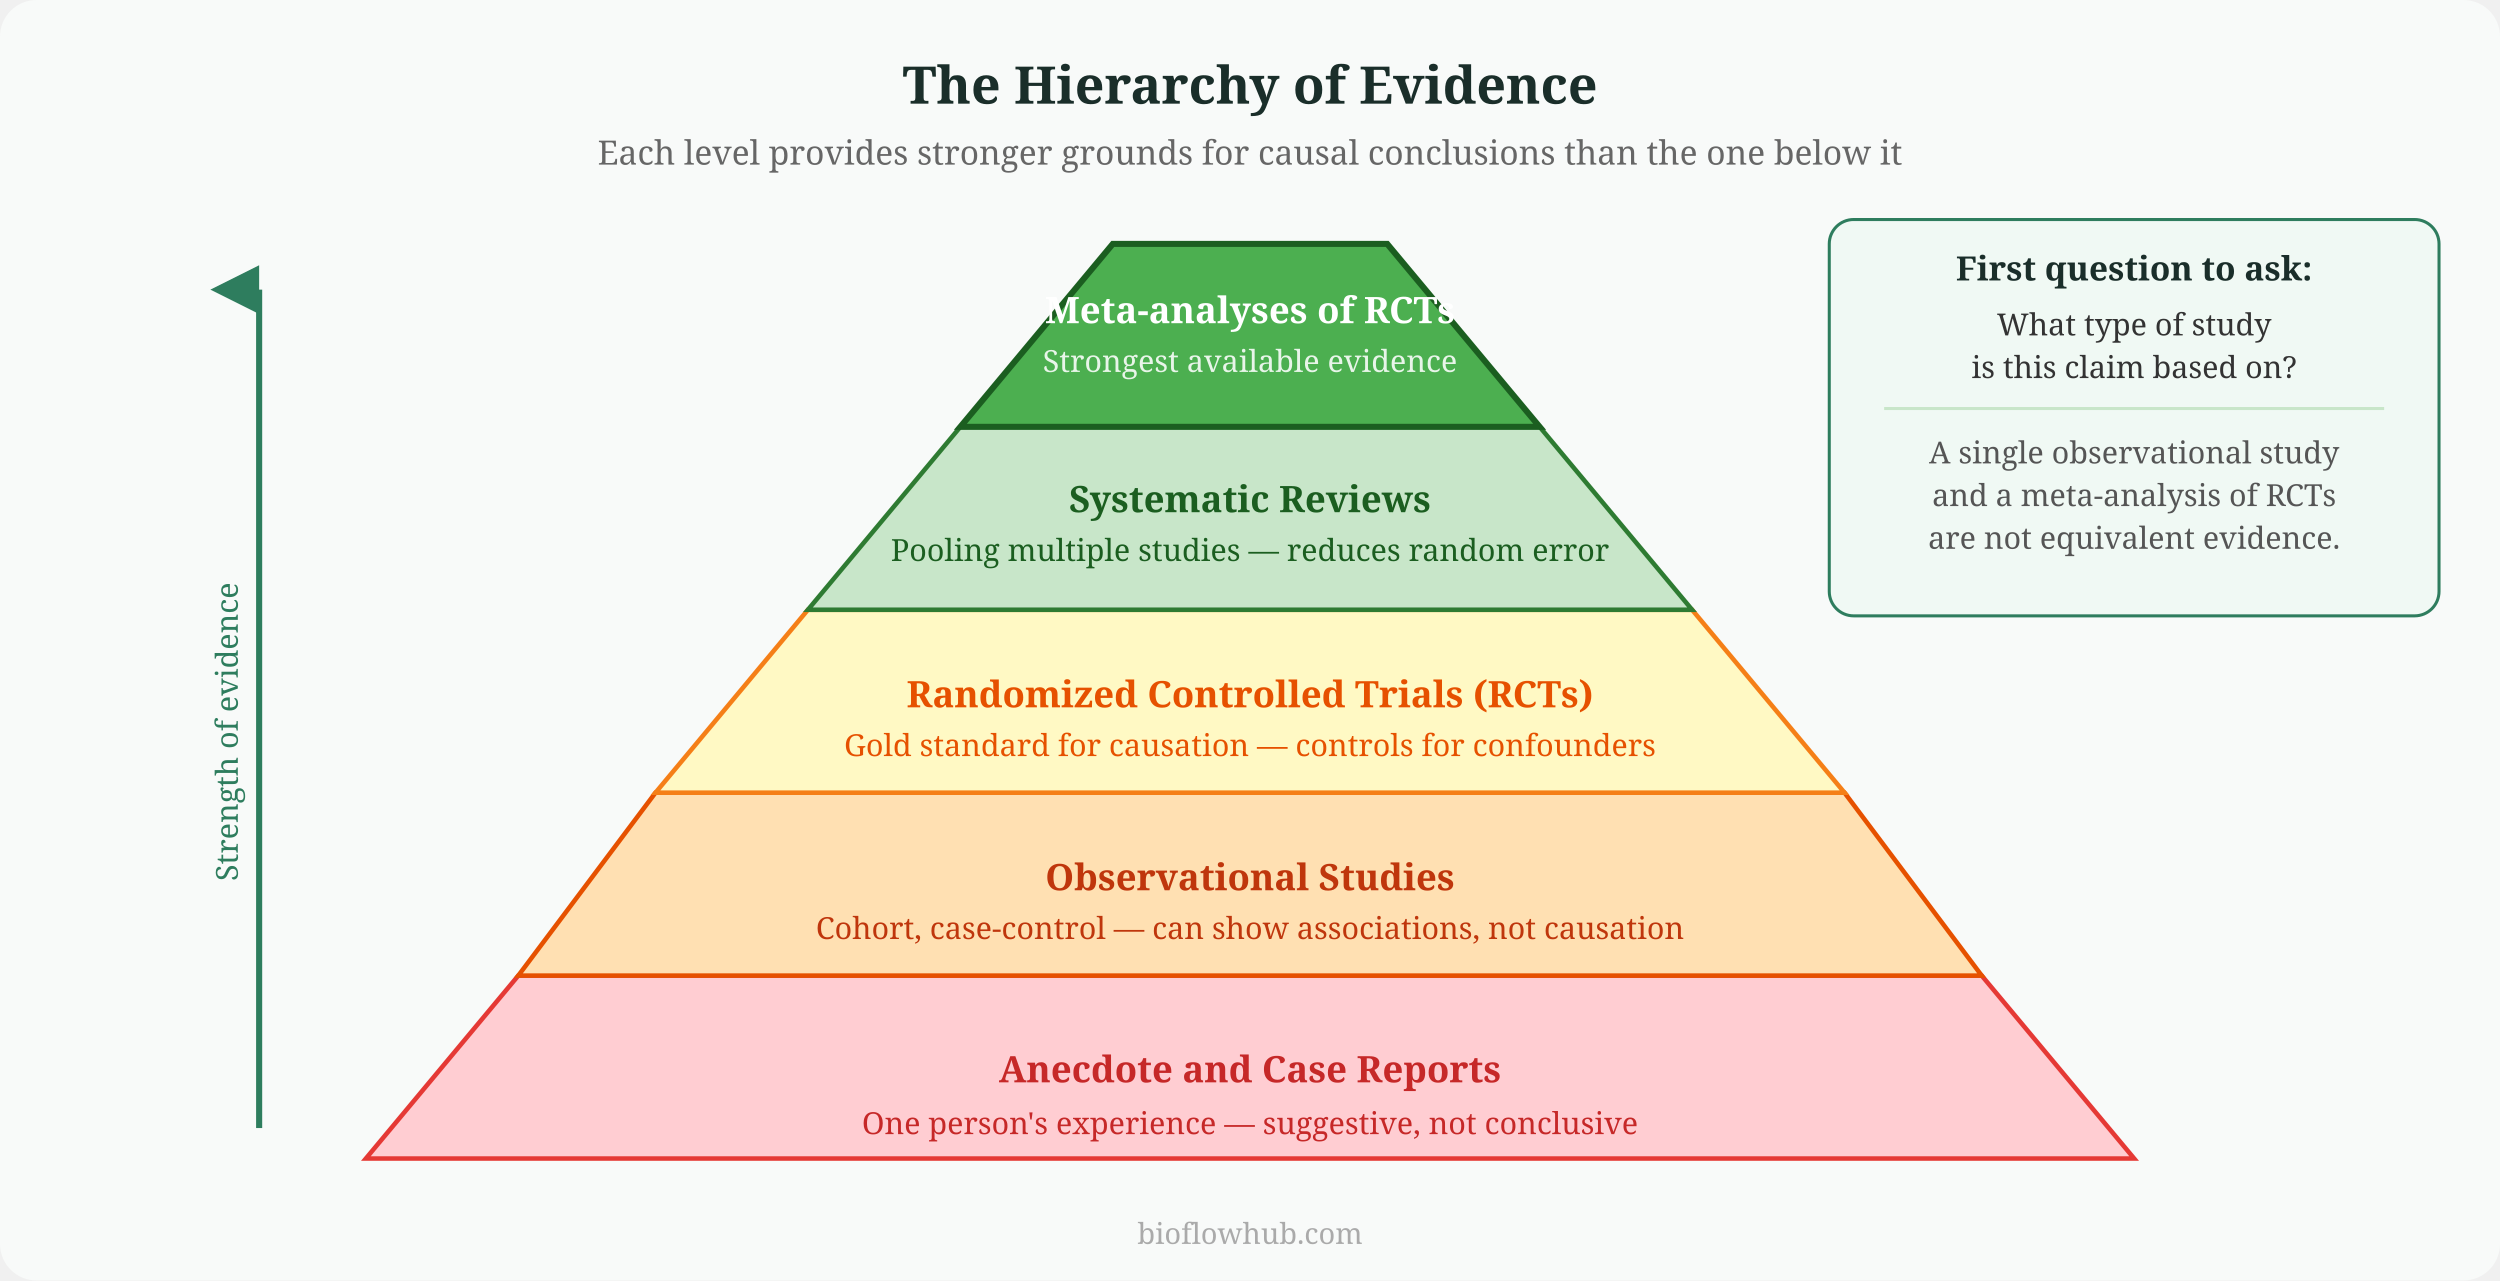
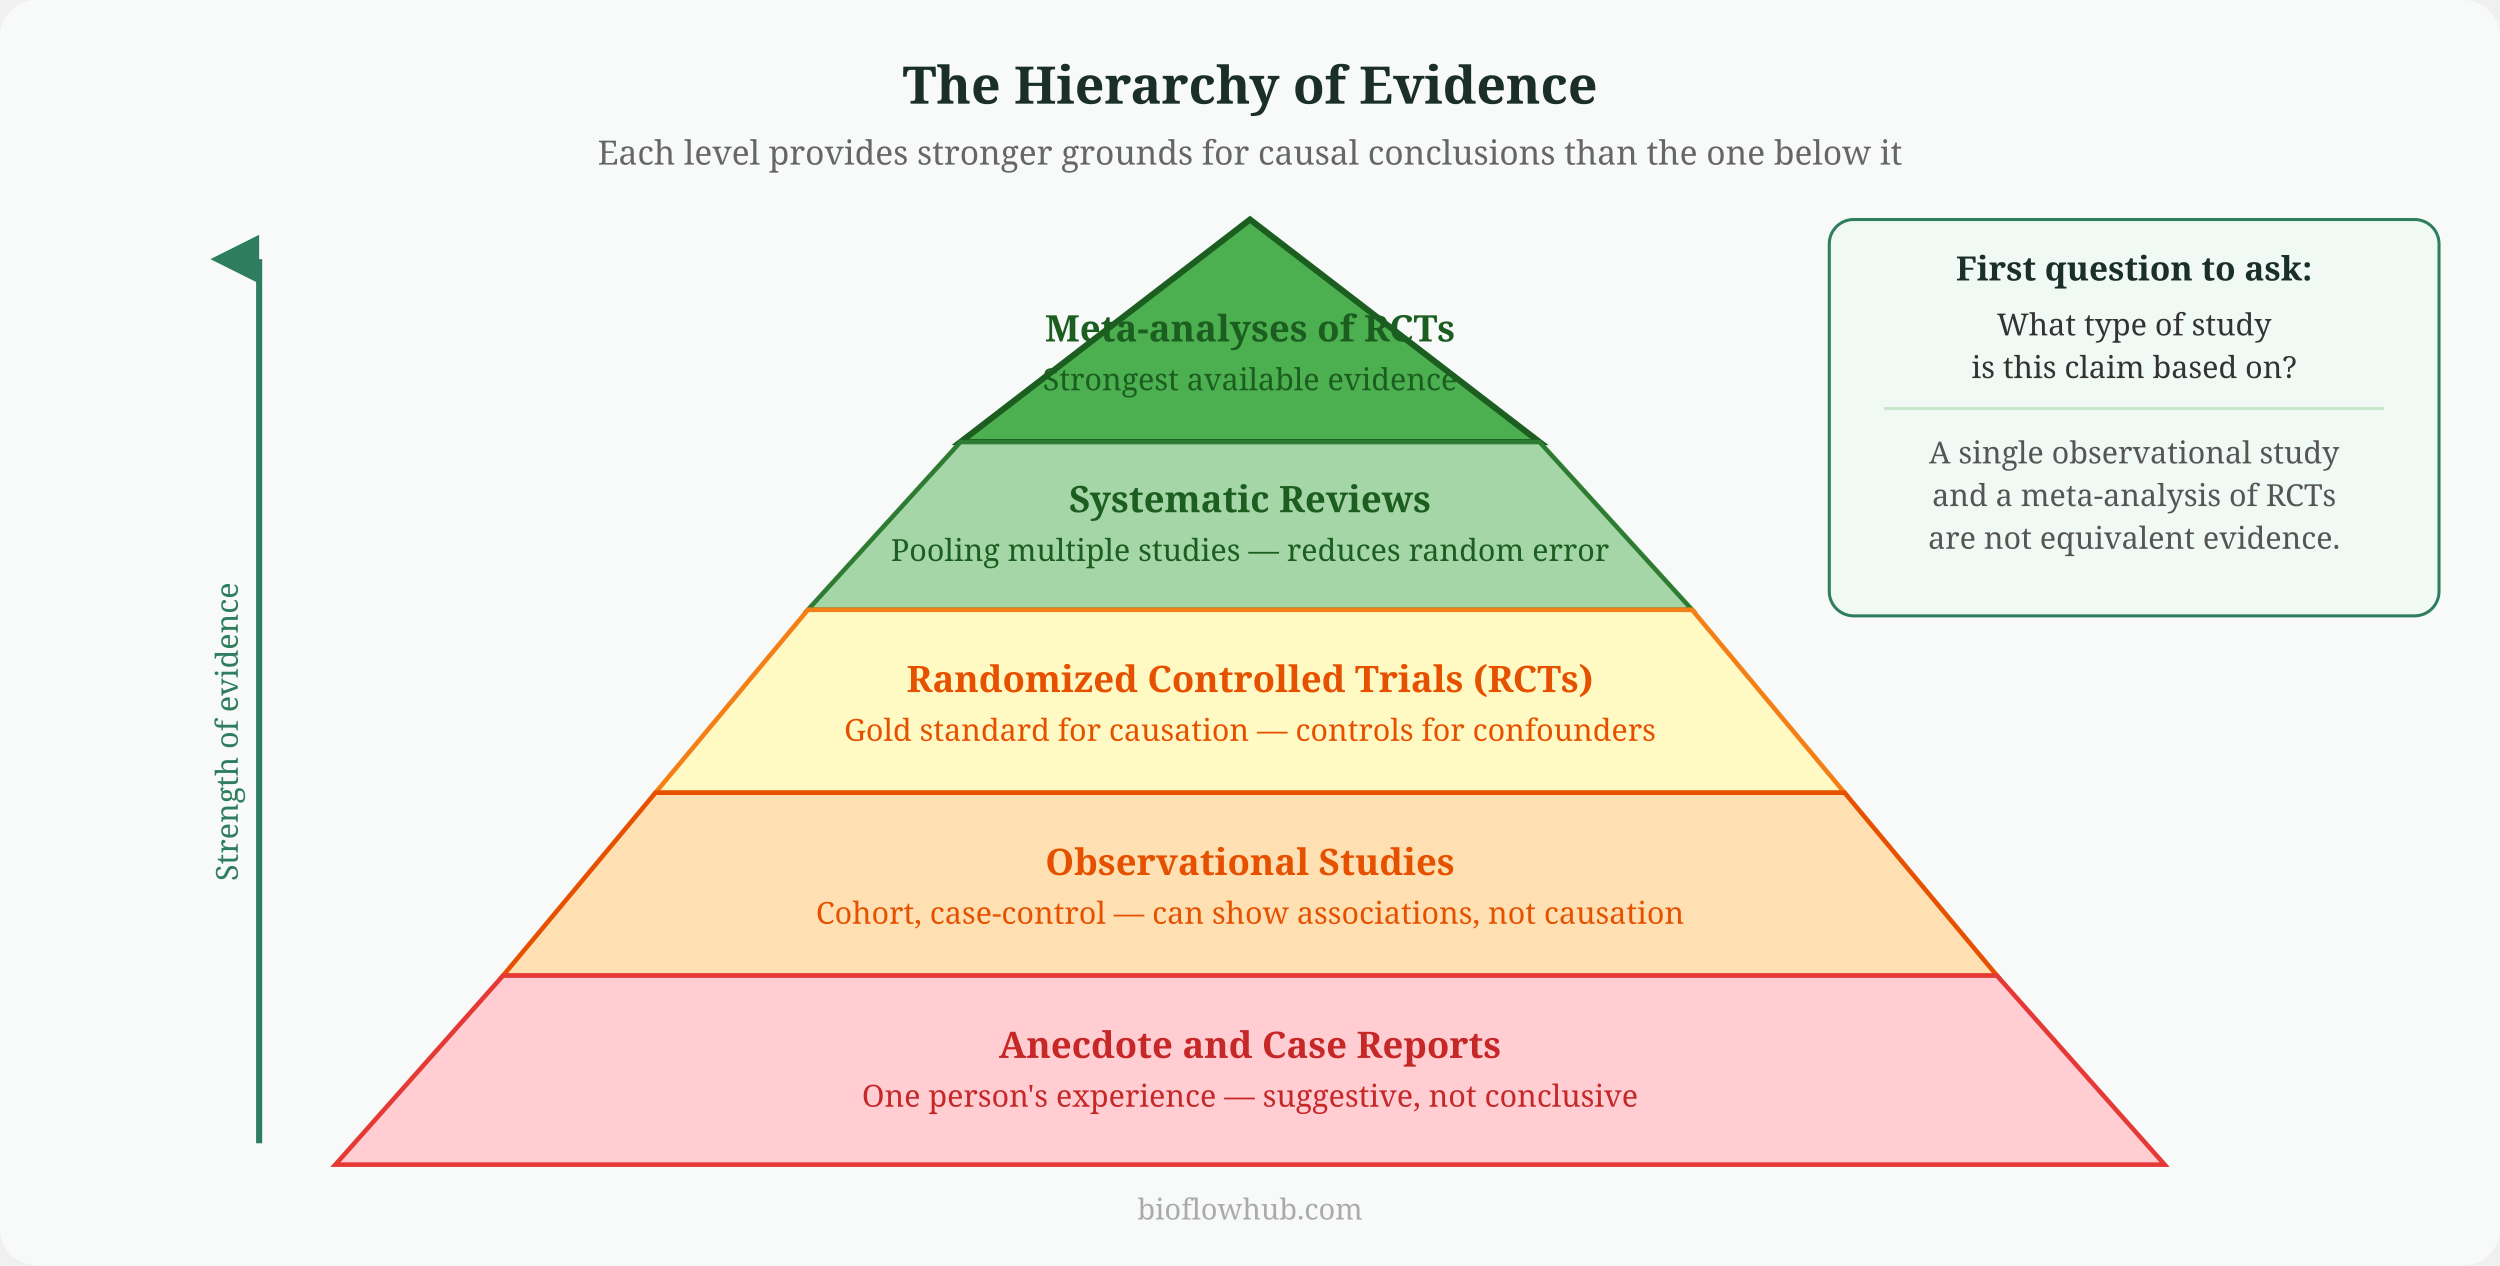
- <svg xmlns="http://www.w3.org/2000/svg" viewBox="0 0 820 420" font-family="Georgia, serif">
-   <rect width="820" height="420" fill="#f8faf9" rx="12" />
+ <svg xmlns="http://www.w3.org/2000/svg" viewBox="0 0 820 415" font-family="Georgia, serif">
+   <rect width="820" height="415" fill="#f8faf9" rx="12" />
  <text x="410" y="34" text-anchor="middle" font-size="17" font-weight="bold" fill="#1a2e2a">The Hierarchy of Evidence</text>
  <text x="410" y="54" text-anchor="middle" font-size="11" fill="#666">Each level provides stronger grounds for causal conclusions than the one below it</text>
-   <polygon points="120,380 700,380 650,320 170,320" fill="#ffcdd2" stroke="#e53935" stroke-width="1.5" />
-   <text x="410" y="355" text-anchor="middle" font-size="12" font-weight="bold" fill="#c62828">Anecdote and Case Reports</text>
-   <text x="410" y="372" text-anchor="middle" font-size="10" fill="#c62828">One person's experience — suggestive, not conclusive</text>
-   <polygon points="170,320 650,320 605,260 215,260" fill="#ffe0b2" stroke="#e65100" stroke-width="1.5" />
-   <text x="410" y="292" text-anchor="middle" font-size="12" font-weight="bold" fill="#bf360c">Observational Studies</text>
-   <text x="410" y="308" text-anchor="middle" font-size="10" fill="#bf360c">Cohort, case-control — can show associations, not causation</text>
-   <polygon points="215,260 605,260 555,200 265,200" fill="#fff9c4" stroke="#f57f17" stroke-width="1.5" />
-   <text x="410" y="232" text-anchor="middle" font-size="12" font-weight="bold" fill="#e65100">Randomized Controlled Trials (RCTs)</text>
-   <text x="410" y="248" text-anchor="middle" font-size="10" fill="#e65100">Gold standard for causation — controls for confounders</text>
-   <polygon points="265,200 555,200 505,140 315,140" fill="#c8e6c9" stroke="#2e7b32" stroke-width="1.5" />
+   <polygon points="315,145 505,145 410,72" fill="#4caf50" stroke="#1b5e20" stroke-width="2" />
+   <text x="410" y="112" text-anchor="middle" font-size="12" font-weight="bold" fill="#1b5e20">Meta-analyses of RCTs</text>
+   <text x="410" y="128" text-anchor="middle" font-size="10" fill="#1b5e20">Strongest available evidence</text>
+   <polygon points="265,200 555,200 505,145 315,145" fill="#a5d6a7" stroke="#2e7b32" stroke-width="1.5" />
  <text x="410" y="168" text-anchor="middle" font-size="12" font-weight="bold" fill="#1b5e20">Systematic Reviews</text>
  <text x="410" y="184" text-anchor="middle" font-size="10" fill="#1b5e20">Pooling multiple studies — reduces random error</text>
-   <polygon points="315,140 505,140 455,80 365,80" fill="#4caf50" stroke="#1b5e20" stroke-width="2" />
-   <text x="410" y="106" text-anchor="middle" font-size="12" font-weight="bold" fill="#fff">Meta-analyses of RCTs</text>
-   <text x="410" y="122" text-anchor="middle" font-size="10" fill="#e8f5e9">Strongest available evidence</text>
-   <line x1="85" y1="370" x2="85" y2="95" stroke="#2e7d5e" stroke-width="2" marker-end="url(#upArrow)" />
+   <polygon points="215,260 605,260 555,200 265,200" fill="#fff9c4" stroke="#f57f17" stroke-width="1.5" />
+   <text x="410" y="227" text-anchor="middle" font-size="12" font-weight="bold" fill="#e65100">Randomized Controlled Trials (RCTs)</text>
+   <text x="410" y="243" text-anchor="middle" font-size="10" fill="#e65100">Gold standard for causation — controls for confounders</text>
+   <polygon points="165,320 655,320 605,260 215,260" fill="#ffe0b2" stroke="#e65100" stroke-width="1.5" />
+   <text x="410" y="287" text-anchor="middle" font-size="12" font-weight="bold" fill="#e65100">Observational Studies</text>
+   <text x="410" y="303" text-anchor="middle" font-size="10" fill="#e65100">Cohort, case-control — can show associations, not causation</text>
+   <polygon points="110,382 710,382 655,320 165,320" fill="#ffcdd2" stroke="#e53935" stroke-width="1.5" />
+   <text x="410" y="347" text-anchor="middle" font-size="12" font-weight="bold" fill="#c62828">Anecdote and Case Reports</text>
+   <text x="410" y="363" text-anchor="middle" font-size="10" fill="#c62828">One person's experience — suggestive, not conclusive</text>
+   <line x1="85" y1="375" x2="85" y2="85" stroke="#2e7d5e" stroke-width="2" marker-end="url(#upArrow)" />
  <defs>
    <marker id="upArrow" markerWidth="8" markerHeight="8" refX="4" refY="8" orient="auto">
      <path d="M0,8 L4,0 L8,8 Z" fill="#2e7d5e" />
    </marker>
  </defs>
  <text x="78" y="240" text-anchor="middle" font-size="10" fill="#2e7d5e" transform="rotate(-90,78,240)">Strength of evidence</text>
  <rect x="600" y="72" width="200" height="130" rx="8" fill="#f0f9f4" stroke="#2e7d5e" stroke-width="1" />
  <text x="700" y="92" text-anchor="middle" font-size="11" font-weight="bold" fill="#1a2e2a">First question to ask:</text>
  <text x="700" y="110" text-anchor="middle" font-size="10" fill="#333">What type of study</text>
  <text x="700" y="124" text-anchor="middle" font-size="10" fill="#333">is this claim based on?</text>
  <line x1="618" y1="134" x2="782" y2="134" stroke="#c8e6c9" stroke-width="1" />
  <text x="700" y="152" text-anchor="middle" font-size="10" fill="#555">A single observational study</text>
  <text x="700" y="166" text-anchor="middle" font-size="10" fill="#555">and a meta-analysis of RCTs</text>
  <text x="700" y="180" text-anchor="middle" font-size="10" fill="#555">are not equivalent evidence.</text>
-   <text x="410" y="408" text-anchor="middle" font-size="9.5" fill="#aaa">bioflowhub.com</text>
+   <text x="410" y="400" text-anchor="middle" font-size="9.5" fill="#aaa">bioflowhub.com</text>
</svg>
